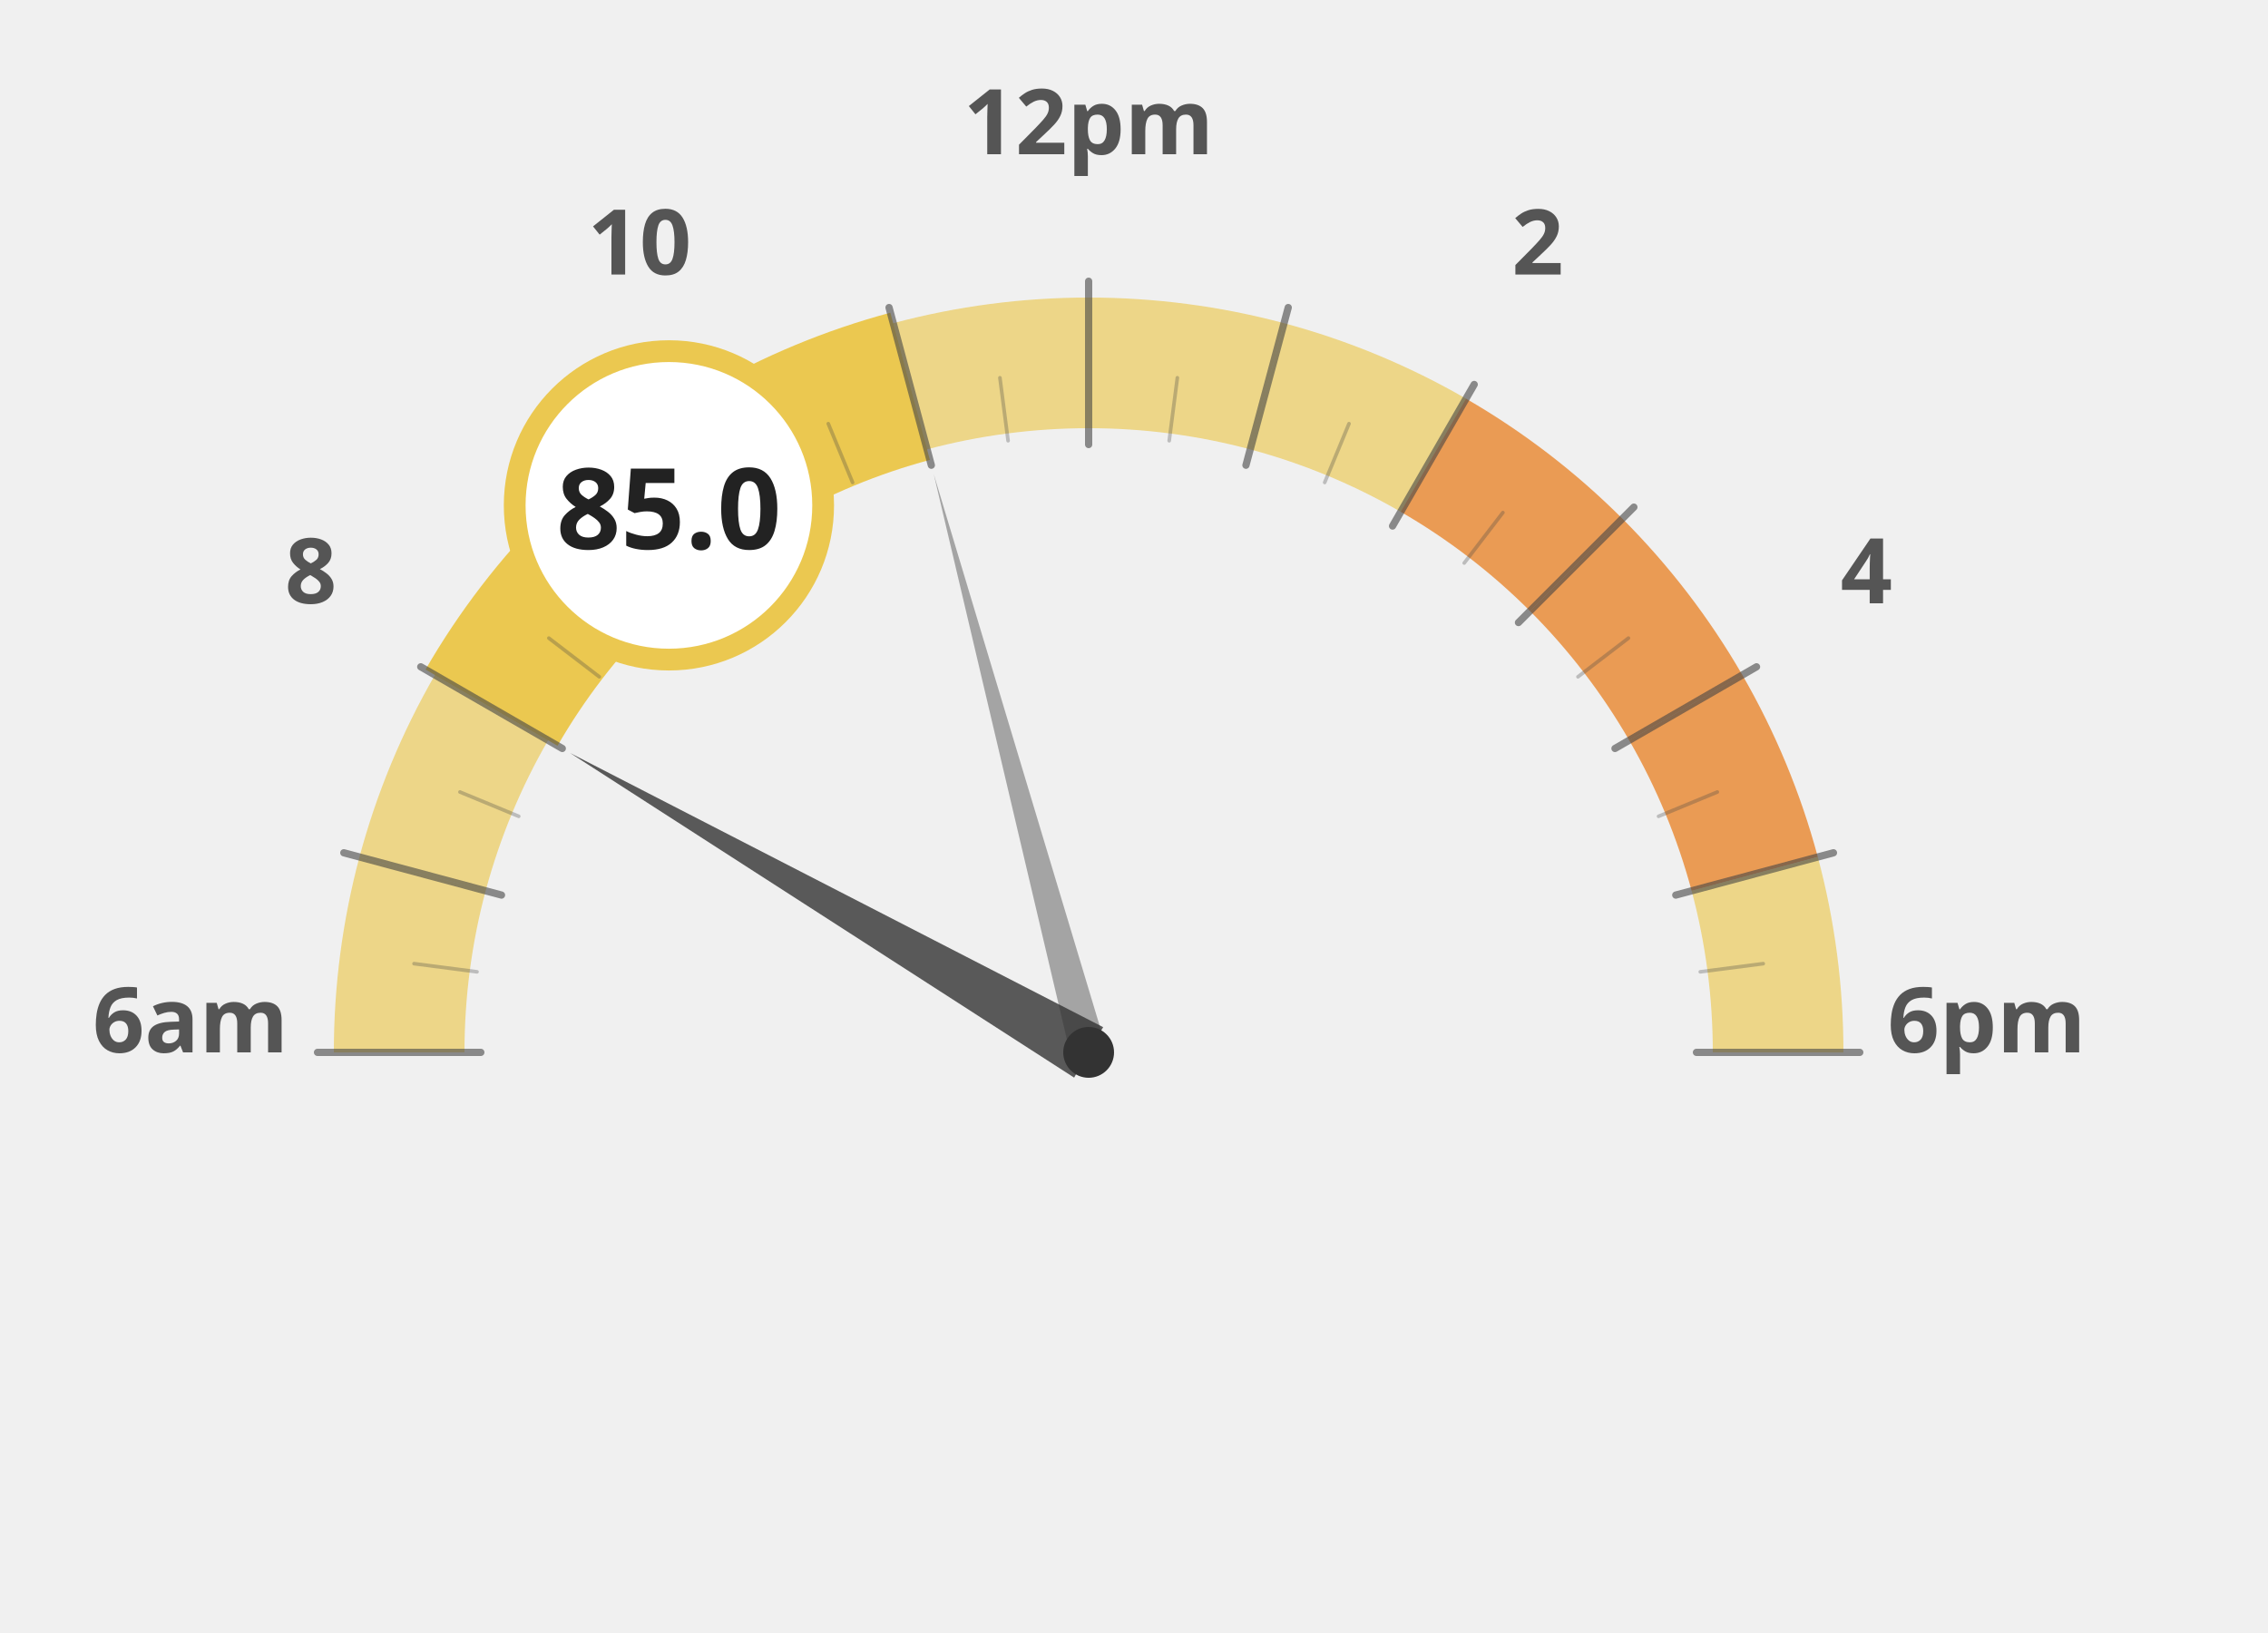
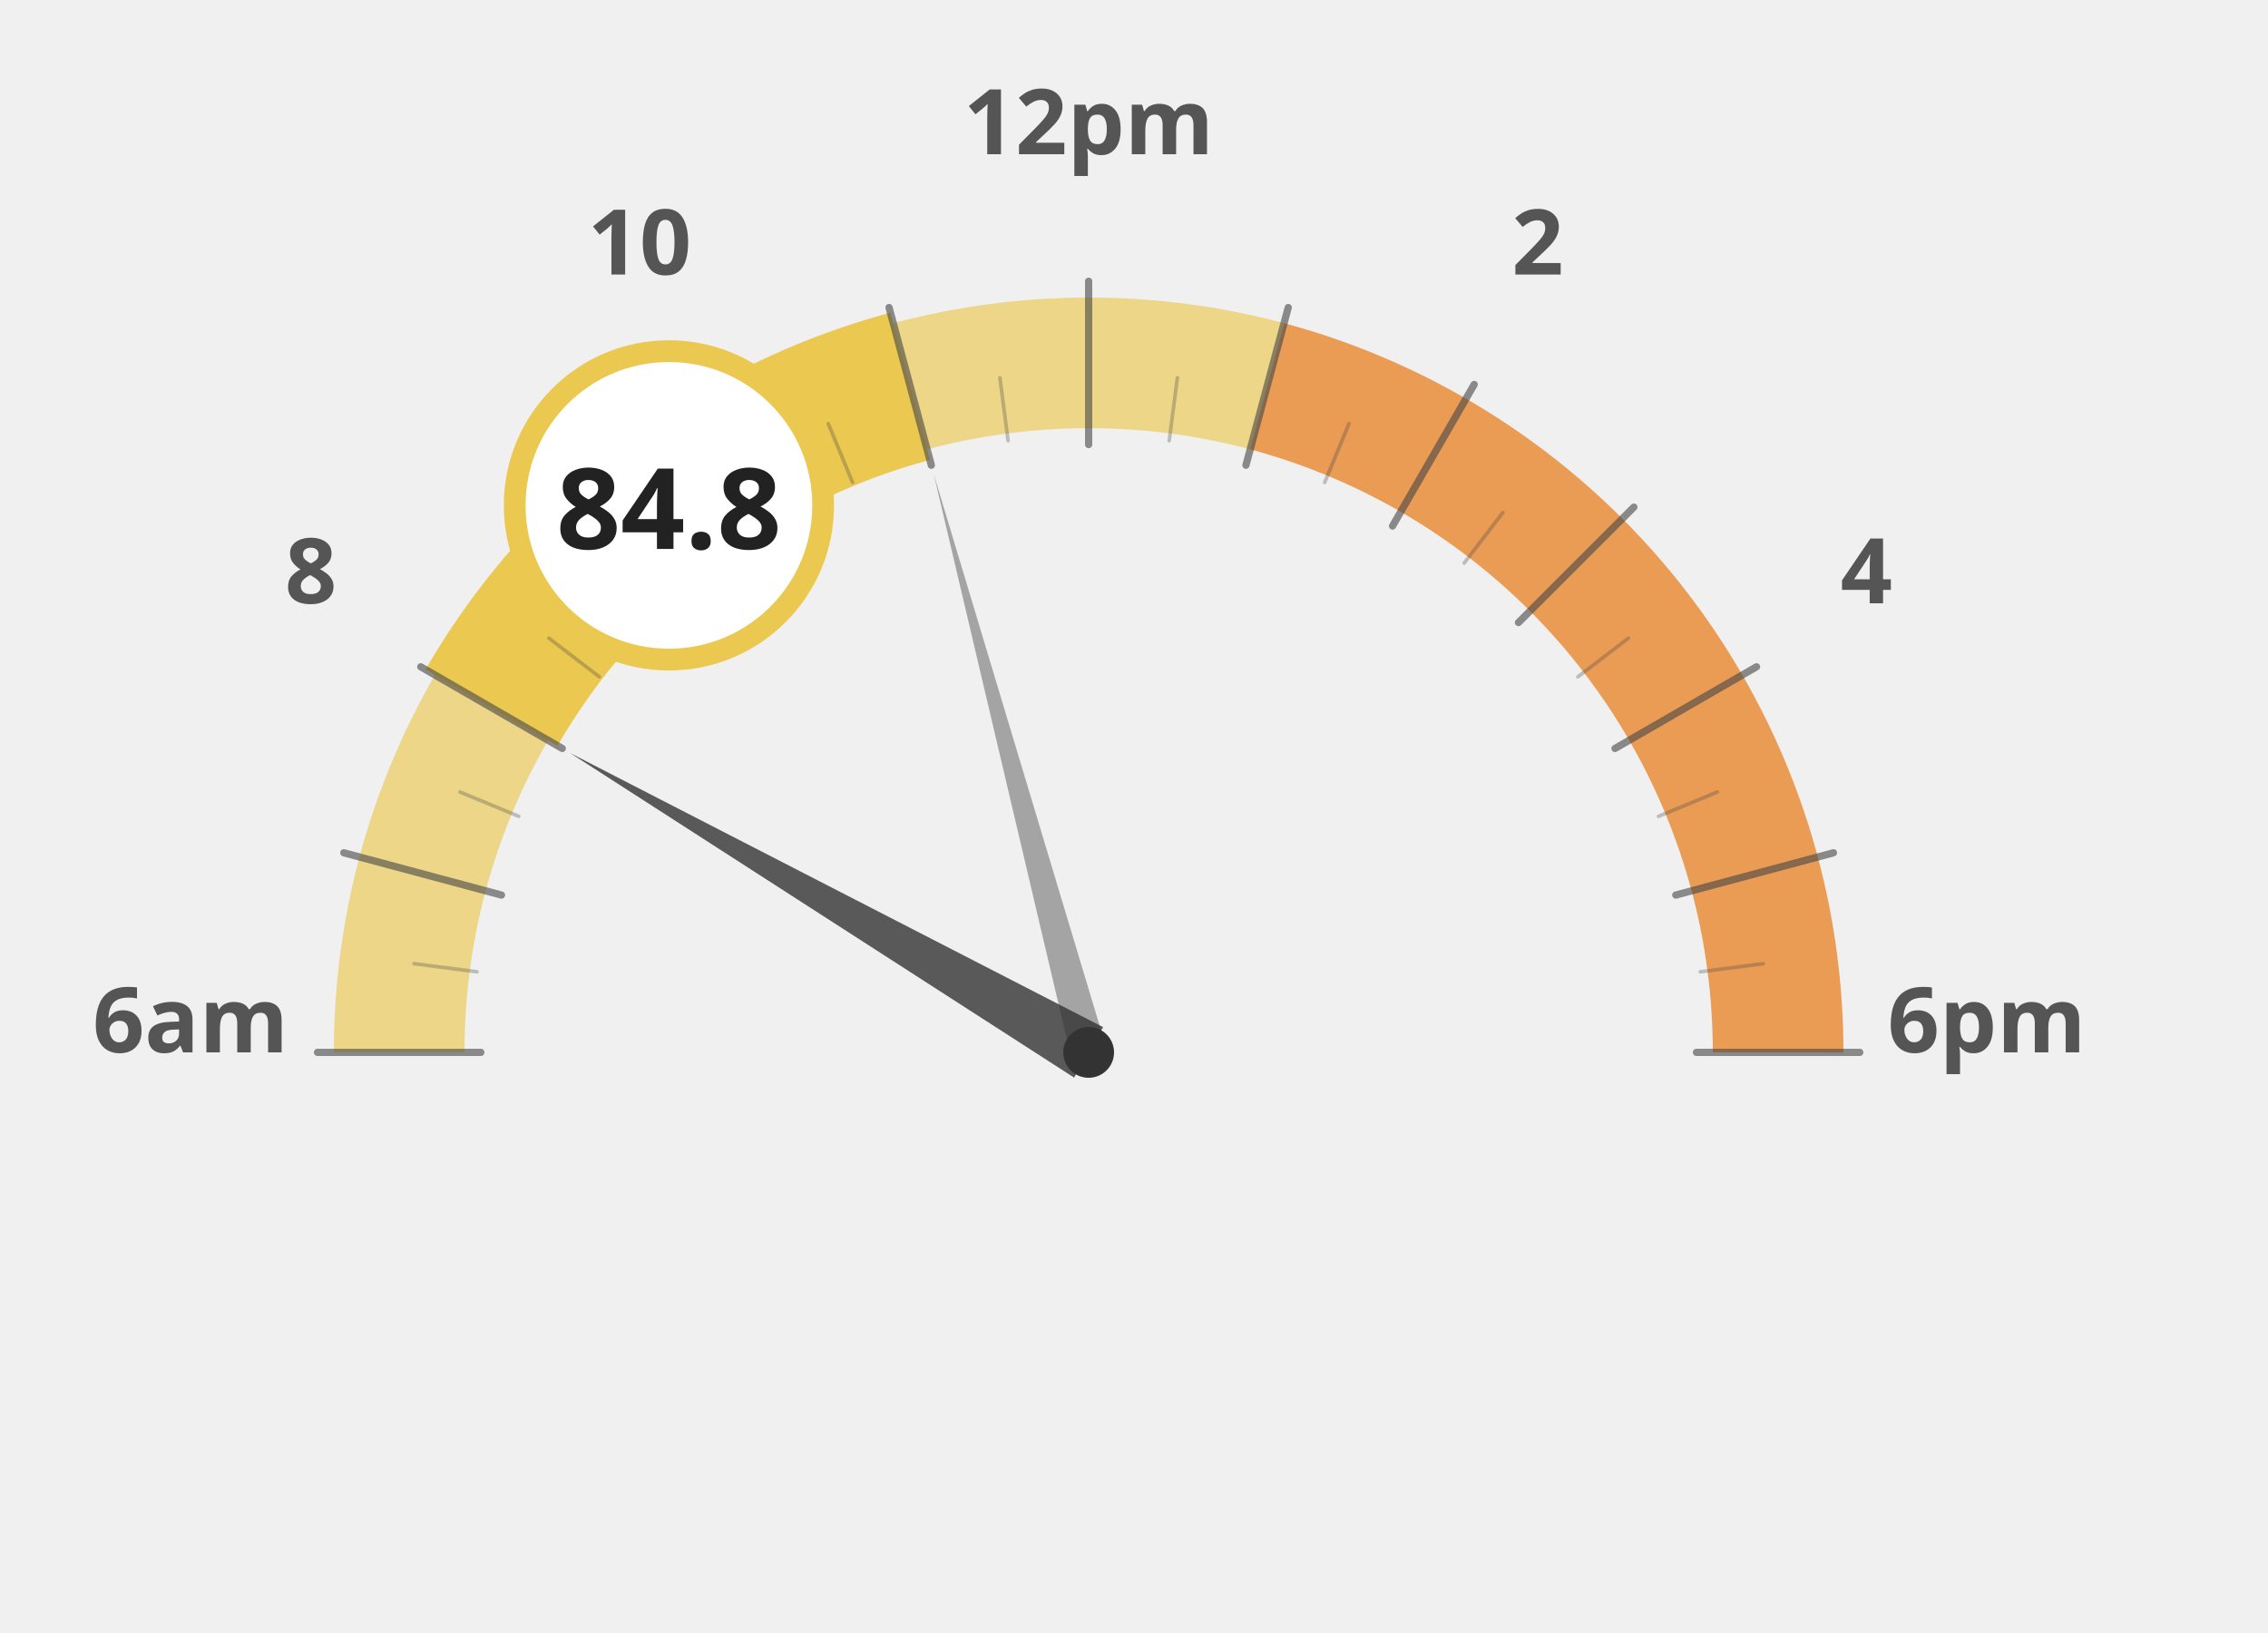
<svg xmlns="http://www.w3.org/2000/svg" width="100%" height="100%" viewBox="0 0 1250 900">
  <g transform="translate(100, 100)">
    <path d="M 120.0 480.0 A 380 380 0 0 1 132.9 381.6" fill="none" stroke="#ebc850" stroke-width="72" stroke-opacity="0.65" />
    <path d="M 132.9 381.6 A 380 380 0 0 1 170.9 290.0" fill="none" stroke="#ebc850" stroke-width="72" stroke-opacity="0.65" />
    <path d="M 170.9 290.0 A 380 380 0 0 1 231.3 211.3" fill="none" stroke="#ebc850" stroke-width="72" stroke-opacity="1.0" />
    <path d="M 231.3 211.3 A 380 380 0 0 1 310.0 150.9" fill="none" stroke="#ebc850" stroke-width="72" stroke-opacity="1.0" />
    <path d="M 310.0 150.9 A 380 380 0 0 1 401.6 112.9" fill="none" stroke="#ebc850" stroke-width="72" stroke-opacity="1.0" />
    <path d="M 401.6 112.9 A 380 380 0 0 1 500.0 100.0" fill="none" stroke="#ebc850" stroke-width="72" stroke-opacity="0.65" />
    <path d="M 500.0 100.0 A 380 380 0 0 1 598.4 112.9" fill="none" stroke="#ebc850" stroke-width="72" stroke-opacity="0.65" />
-     <path d="M 598.4 112.9 A 380 380 0 0 1 690.0 150.9" fill="none" stroke="#ebc850" stroke-width="72" stroke-opacity="0.65" />
+     <path d="M 598.4 112.9 A 380 380 0 0 1 690.0 150.9" fill="none" stroke="#e66e00" stroke-width="72" stroke-opacity="0.65" />
    <path d="M 690.0 150.9 A 380 380 0 0 1 768.7 211.3" fill="none" stroke="#e66e00" stroke-width="72" stroke-opacity="0.65" />
    <path d="M 768.7 211.3 A 380 380 0 0 1 829.1 290.0" fill="none" stroke="#e66e00" stroke-width="72" stroke-opacity="0.65" />
    <path d="M 829.1 290.0 A 380 380 0 0 1 867.1 381.6" fill="none" stroke="#e66e00" stroke-width="72" stroke-opacity="0.65" />
-     <path d="M 867.1 381.6 A 380 380 0 0 1 880.0 480.0" fill="none" stroke="#ebc850" stroke-width="72" stroke-opacity="0.65" />
+     <path d="M 867.1 381.6 A 380 380 0 0 1 880.0 480.0" fill="none" stroke="#e66e00" stroke-width="72" stroke-opacity="0.65" />
    <text x="5.0" y="480" text-anchor="middle" font-family="Montserrat, sans-serif" font-size="50" font-weight="900" fill="#555">6am</text>
    <text x="71.317" y="232.5" text-anchor="middle" font-family="Montserrat, sans-serif" font-size="50" font-weight="900" fill="#555">8</text>
    <text x="252.5" y="51.317" text-anchor="middle" font-family="Montserrat, sans-serif" font-size="50" font-weight="900" fill="#555">10</text>
    <text x="500" y="-15.0" text-anchor="middle" font-family="Montserrat, sans-serif" font-size="50" font-weight="900" fill="#555">12pm</text>
    <text x="747.5" y="51.317" text-anchor="middle" font-family="Montserrat, sans-serif" font-size="50" font-weight="900" fill="#555">2</text>
    <text x="928.683" y="232.5" text-anchor="middle" font-family="Montserrat, sans-serif" font-size="50" font-weight="900" fill="#555">4</text>
    <text x="995.0" y="480.0" text-anchor="middle" font-family="Montserrat, sans-serif" font-size="50" font-weight="900" fill="#555">6pm</text>
    <path d="M 170.9 290.0 A 380 380 0 0 1 231.3 211.3" fill="none" stroke="#ebc850" stroke-width="84" stroke-linecap="butt" />
    <path d="M 231.3 211.3 A 380 380 0 0 1 310.0 150.9" fill="none" stroke="#ebc850" stroke-width="84" stroke-linecap="butt" />
    <path d="M 310.0 150.9 A 380 380 0 0 1 401.6 112.9" fill="none" stroke="#ebc850" stroke-width="84" stroke-linecap="butt" />
    <line x1="165.0" y1="480.0" x2="75.0" y2="480.0" stroke="#444" stroke-width="4" stroke-linecap="round" opacity="0.6" />
    <line x1="162.9" y1="435.6" x2="128.2" y2="431.1" stroke="#444" stroke-width="2" stroke-linecap="round" opacity="0.3" />
    <line x1="176.4" y1="393.3" x2="89.5" y2="370.0" stroke="#444" stroke-width="4" stroke-linecap="round" opacity="0.6" />
    <line x1="185.9" y1="349.9" x2="153.5" y2="336.5" stroke="#444" stroke-width="2" stroke-linecap="round" opacity="0.3" />
    <line x1="209.9" y1="312.5" x2="131.9" y2="267.5" stroke="#444" stroke-width="4" stroke-linecap="round" opacity="0.6" />
    <line x1="230.3" y1="273.0" x2="202.5" y2="251.7" stroke="#444" stroke-width="2" stroke-linecap="round" opacity="0.3" />
    <line x1="263.1" y1="243.1" x2="199.5" y2="179.5" stroke="#444" stroke-width="4" stroke-linecap="round" opacity="0.6" />
    <line x1="293.0" y1="210.3" x2="271.7" y2="182.5" stroke="#444" stroke-width="2" stroke-linecap="round" opacity="0.3" />
    <line x1="332.5" y1="189.9" x2="287.5" y2="111.9" stroke="#444" stroke-width="4" stroke-linecap="round" opacity="0.6" />
    <line x1="369.9" y1="165.9" x2="356.5" y2="133.5" stroke="#444" stroke-width="2" stroke-linecap="round" opacity="0.3" />
    <line x1="413.3" y1="156.4" x2="390.0" y2="69.5" stroke="#444" stroke-width="4" stroke-linecap="round" opacity="0.6" />
    <line x1="455.6" y1="142.9" x2="451.1" y2="108.2" stroke="#444" stroke-width="2" stroke-linecap="round" opacity="0.3" />
    <line x1="500.0" y1="145.0" x2="500.0" y2="55.0" stroke="#444" stroke-width="4" stroke-linecap="round" opacity="0.6" />
    <line x1="544.4" y1="142.9" x2="548.9" y2="108.2" stroke="#444" stroke-width="2" stroke-linecap="round" opacity="0.3" />
    <line x1="586.7" y1="156.4" x2="610.0" y2="69.5" stroke="#444" stroke-width="4" stroke-linecap="round" opacity="0.6" />
    <line x1="630.1" y1="165.9" x2="643.5" y2="133.5" stroke="#444" stroke-width="2" stroke-linecap="round" opacity="0.3" />
    <line x1="667.5" y1="189.9" x2="712.5" y2="111.9" stroke="#444" stroke-width="4" stroke-linecap="round" opacity="0.6" />
    <line x1="707.0" y1="210.3" x2="728.3" y2="182.5" stroke="#444" stroke-width="2" stroke-linecap="round" opacity="0.3" />
    <line x1="736.9" y1="243.1" x2="800.5" y2="179.5" stroke="#444" stroke-width="4" stroke-linecap="round" opacity="0.6" />
    <line x1="769.7" y1="273.0" x2="797.5" y2="251.7" stroke="#444" stroke-width="2" stroke-linecap="round" opacity="0.3" />
    <line x1="790.1" y1="312.5" x2="868.1" y2="267.5" stroke="#444" stroke-width="4" stroke-linecap="round" opacity="0.6" />
    <line x1="814.1" y1="349.9" x2="846.5" y2="336.5" stroke="#444" stroke-width="2" stroke-linecap="round" opacity="0.3" />
    <line x1="823.6" y1="393.3" x2="910.5" y2="370.0" stroke="#444" stroke-width="4" stroke-linecap="round" opacity="0.6" />
    <line x1="837.1" y1="435.6" x2="871.8" y2="431.1" stroke="#444" stroke-width="2" stroke-linecap="round" opacity="0.3" />
    <line x1="835.0" y1="480.0" x2="925.0" y2="480.0" stroke="#444" stroke-width="4" stroke-linecap="round" opacity="0.6" />
    <polygon points="214.2,315.0 492.0,493.9 508.0,466.1" fill="#333" opacity="0.8" />
    <polygon points="414.6,161.2 490.3,482.6 509.7,477.4" fill="#333" opacity="0.4" />
    <circle cx="500" cy="480" r="14" fill="#333" />
    <circle cx="268.671" cy="178.526" r="85" fill="white" stroke="#ebc850" stroke-width="12" />
-     <text x="268.671" y="202.526" text-anchor="middle" font-family="Montserrat, sans-serif" font-size="62" font-weight="800" fill="#222">85.0</text>
+     <text x="268.671" y="202.526" text-anchor="middle" font-family="Montserrat, sans-serif" font-size="62" font-weight="800" fill="#222">84.8</text>
  </g>
</svg>
